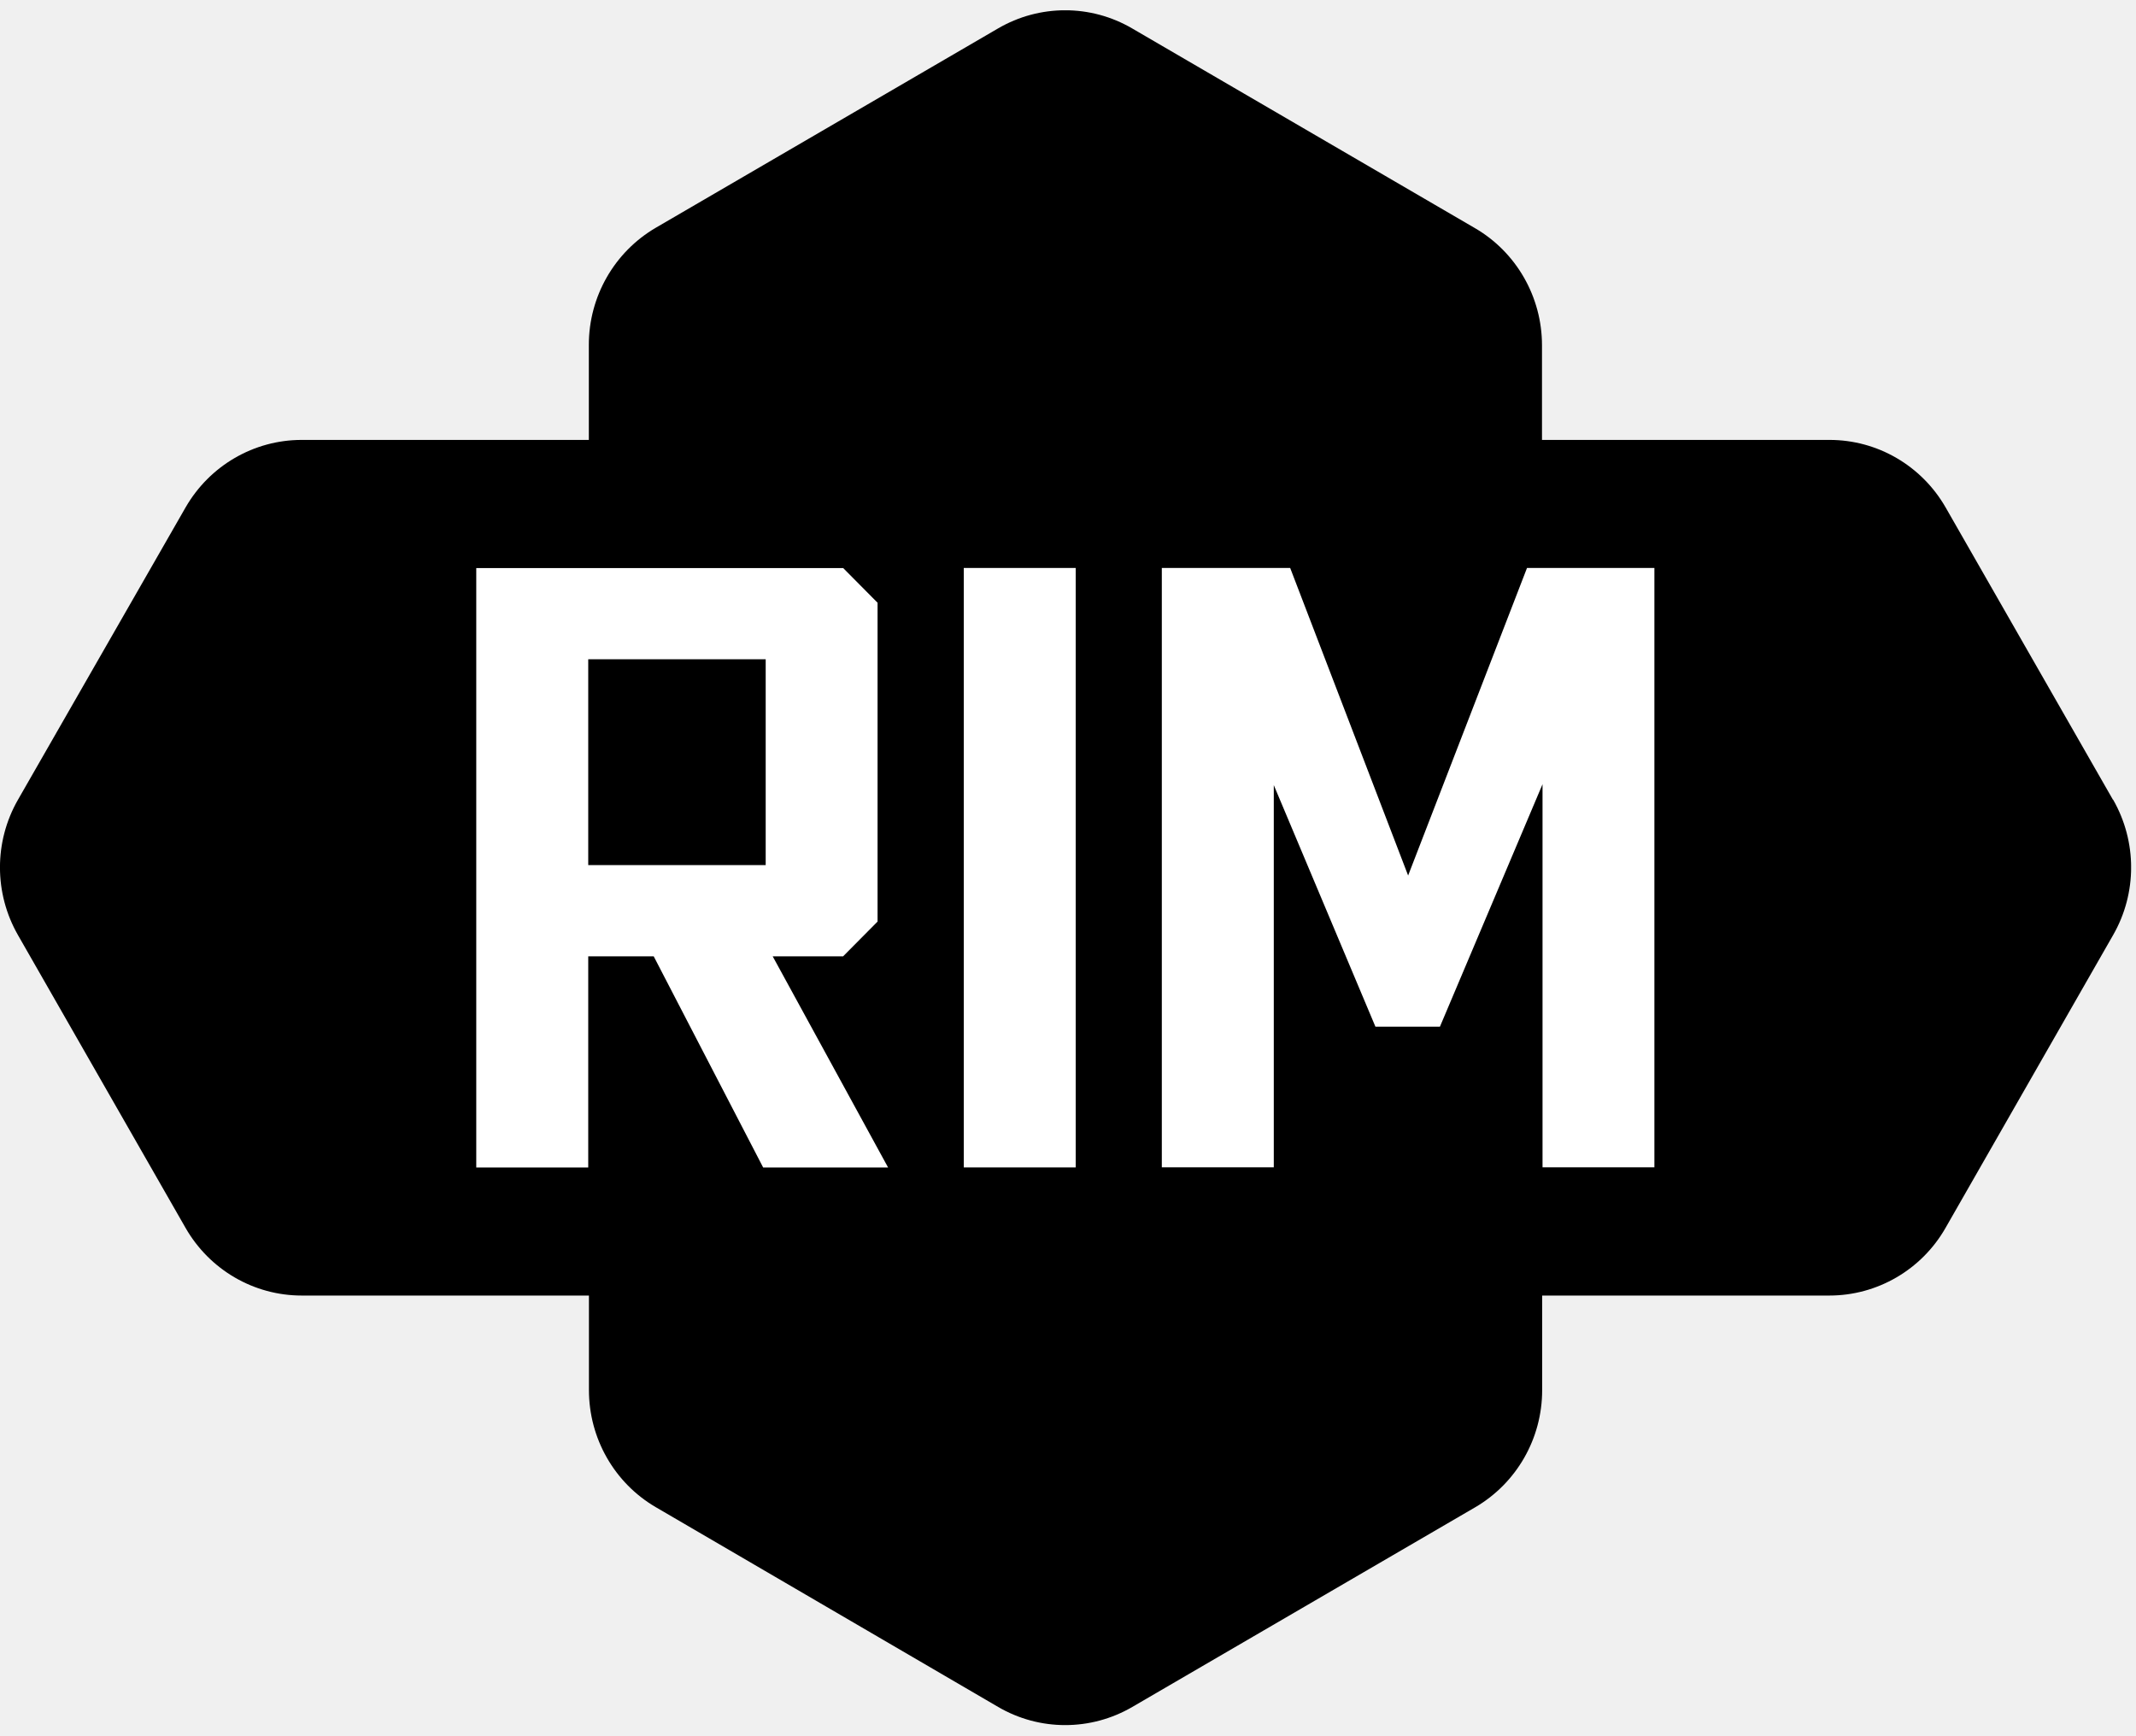
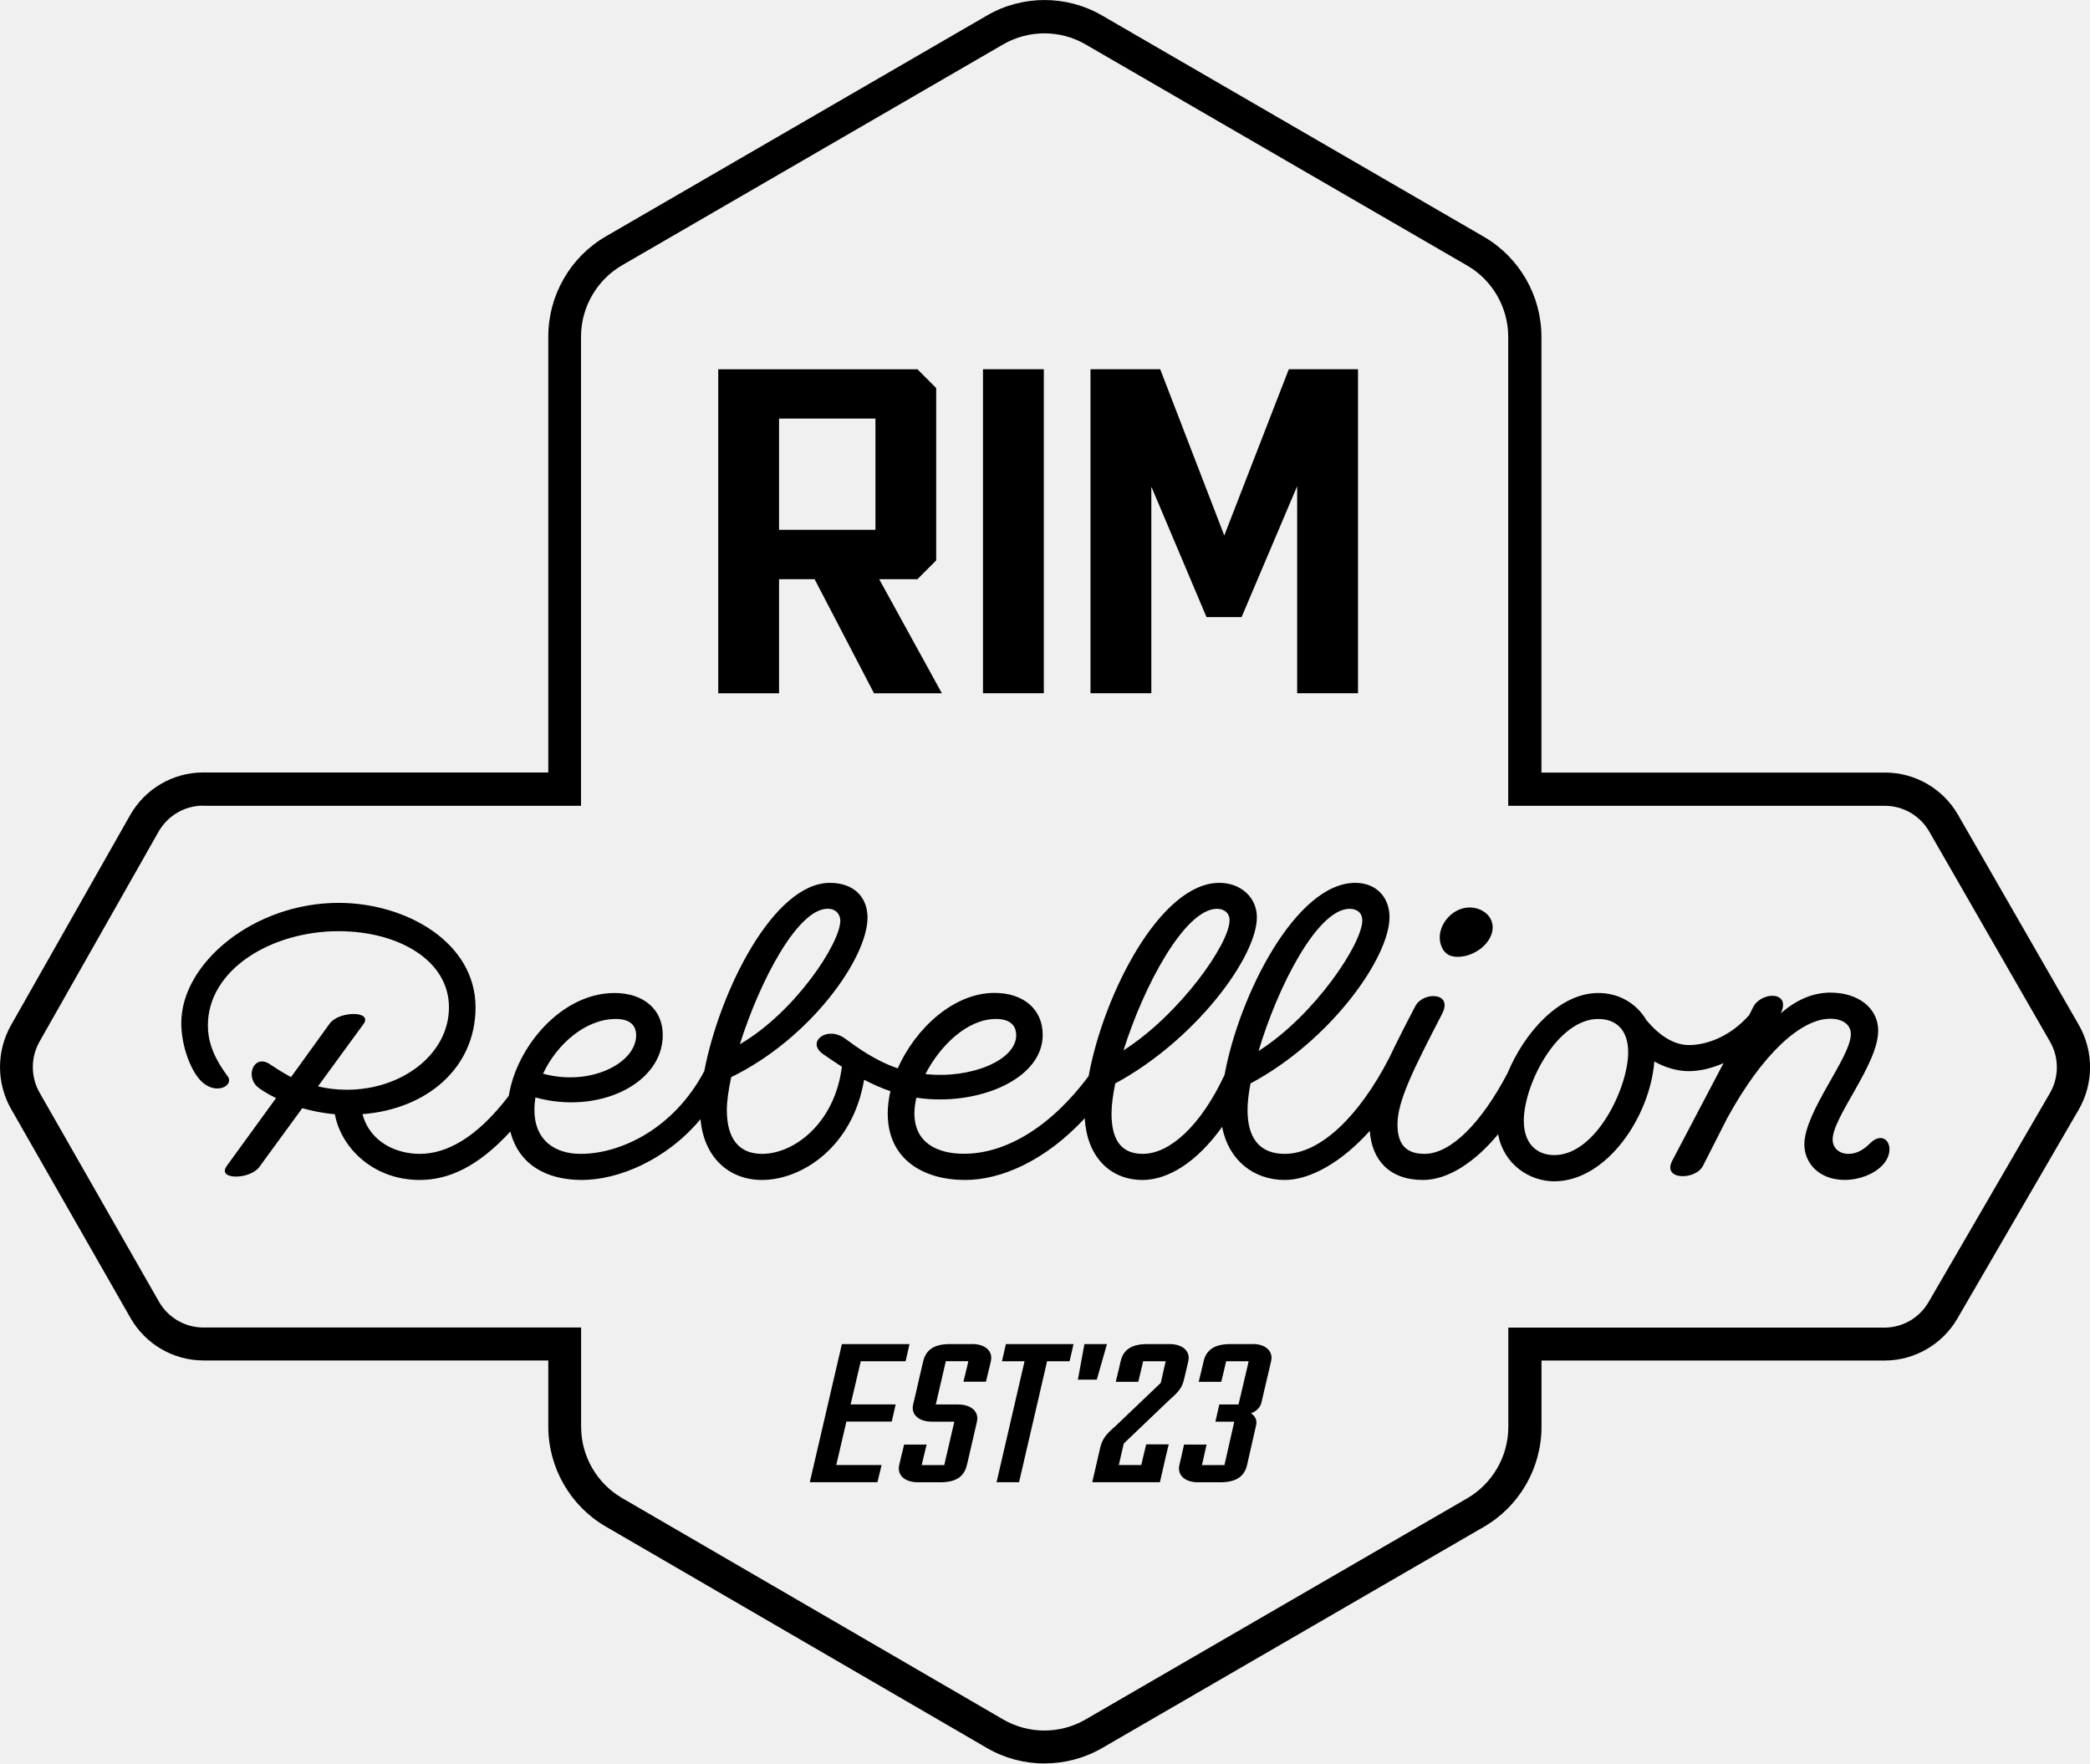
- <svg xmlns="http://www.w3.org/2000/svg" width="64" height="52" viewBox="0 0 64 52" fill="none">
-   <g clip-path="url(#clip0_3606_1298)">
-     <path d="M63.309 23.963L58.297 15.207C57.577 13.953 56.253 13.182 54.819 13.182H46.202V10.346C46.202 8.899 45.435 7.558 44.195 6.837L33.923 0.852C32.681 0.126 31.149 0.126 29.904 0.852L19.65 6.824C18.408 7.55 17.643 8.886 17.643 10.333V13.182H9.04C7.605 13.182 6.281 13.953 5.561 15.204L0.539 23.963C-0.181 25.217 -0.181 26.765 0.539 28.021L5.561 36.796C6.281 38.05 7.605 38.821 9.04 38.821H17.646V41.654C17.646 43.101 18.41 44.44 19.65 45.163L29.906 51.148C31.149 51.874 32.683 51.874 33.928 51.148L44.2 45.166C45.443 44.44 46.207 43.104 46.207 41.657V38.821H54.813C56.248 38.821 57.577 38.047 58.292 36.796L63.315 28.018C64.034 26.765 64.034 25.22 63.315 23.963H63.309Z" fill="black" />
-     <path d="M22.942 25.922H17.625V19.755H22.942V25.922ZM25.264 28.654L26.294 27.615V18.061L25.264 17.022H14.27V34.983H17.625V28.657H19.587L22.866 34.983H26.609L23.152 28.657H25.27H25.267L25.264 28.654Z" fill="white" />
-     <path d="M32.231 17.019H28.877V34.981H32.231V17.019Z" fill="white" />
-     <path d="M45.753 17.019L42.191 26.235L38.657 17.019H34.811V34.978H38.166V23.526L41.211 30.764H43.144L46.218 23.499V34.978H49.57V17.019H45.753Z" fill="white" />
+ <svg xmlns="http://www.w3.org/2000/svg" width="64" height="54" viewBox="0 0 64 54" fill="none">
+   <g clip-path="url(#clip0_6169_6485)">
+     <g clip-path="url(#clip1_6169_6485)">
+       <path d="M38.357 41.158H37.667C37.191 41.158 36.937 41.338 36.857 41.684L36.809 41.891L36.707 42.313H37.397L37.499 41.891L37.547 41.684H38.236L38.189 41.891L37.926 43.007H37.338L37.218 43.533H37.796L37.542 44.656L37.495 44.863H36.805L36.853 44.656L36.948 44.235H36.258L36.163 44.656L36.115 44.863C36.045 45.166 36.281 45.389 36.68 45.389H37.37C37.855 45.389 38.107 45.209 38.187 44.863L38.234 44.656L38.465 43.64C38.497 43.501 38.45 43.369 38.307 43.276C38.488 43.21 38.599 43.089 38.631 42.932L38.876 41.887L38.924 41.68C38.994 41.377 38.758 41.154 38.352 41.154L38.357 41.158ZM36.34 41.891L36.388 41.684C36.458 41.381 36.222 41.158 35.816 41.158H35.126C34.641 41.158 34.396 41.338 34.316 41.684L34.269 41.891L34.167 42.313H34.856L34.958 41.891L35.006 41.684H35.696L35.648 41.891L35.546 42.345L34.148 43.679C33.863 43.927 33.761 44.059 33.695 44.312L33.568 44.861L33.447 45.387H35.519L35.639 44.861L35.687 44.649L35.789 44.228H35.099L34.997 44.649L34.949 44.861H34.26L34.412 44.203L35.809 42.868C36.095 42.62 36.197 42.488 36.254 42.251L36.342 41.887L36.34 41.891ZM33.897 41.158H33.207L33.007 42.247H33.586L33.897 41.158ZM30.684 41.684H31.374L30.517 45.387H31.206L32.064 41.684H32.753L32.874 41.158H30.802L30.682 41.684H30.684ZM29.77 41.158H29.081C28.604 41.158 28.35 41.338 28.271 41.684L28.248 41.775L28.01 42.807L27.962 43.007C27.892 43.31 28.128 43.533 28.534 43.533H29.224L29.201 43.629L28.963 44.656L28.915 44.863H28.225L28.273 44.656L28.375 44.235H27.686L27.583 44.656L27.536 44.863C27.465 45.166 27.701 45.389 28.107 45.389H28.797C29.282 45.389 29.527 45.209 29.607 44.863L29.63 44.772L29.868 43.741L29.915 43.533C29.986 43.237 29.75 43.007 29.344 43.007H28.654L28.677 42.916L28.915 41.889L28.963 41.682H29.652L29.605 41.889L29.503 42.31H30.192L30.294 41.889L30.342 41.682C30.412 41.379 30.176 41.156 29.77 41.156V41.158ZM26.352 41.684H27.731L27.851 41.158H25.78L24.798 45.387H26.869L26.996 44.861H25.608L25.918 43.531H27.307L27.427 43.005H26.048L26.358 41.682L26.352 41.684ZM49.858 32.224C49.858 31.488 49.441 31.202 48.942 31.202C47.689 31.202 46.662 33.203 46.662 34.319C46.662 35.043 47.079 35.371 47.599 35.371C48.871 35.371 49.858 33.306 49.858 32.224ZM44.117 28.911C44.187 29.157 44.35 29.3 44.636 29.3C45.246 29.3 45.838 28.738 45.684 28.236C45.614 27.981 45.328 27.788 45.001 27.788C44.441 27.788 43.962 28.391 44.117 28.911ZM41.716 28.186C41.716 27.941 41.544 27.829 41.328 27.829C40.339 27.829 39.119 30.229 38.54 32.183C40.26 31.09 41.716 28.892 41.716 28.186ZM37.653 28.186C37.653 27.952 37.481 27.829 37.266 27.829C36.288 27.829 35.024 30.179 34.405 32.163C36.136 31.058 37.651 28.892 37.651 28.186H37.653ZM31.118 31.703C31.118 31.386 30.914 31.202 30.496 31.202C29.62 31.202 28.786 32.019 28.339 32.889C29.713 33.044 31.118 32.47 31.118 31.703ZM25.732 28.195C25.732 28.011 25.61 27.827 25.344 27.827C24.419 27.827 23.257 30.065 22.656 31.976C24.346 30.994 25.732 28.879 25.732 28.193V28.195ZM19.48 31.703C19.48 31.386 19.276 31.202 18.859 31.202C17.933 31.202 17.055 31.969 16.629 32.878C18.085 33.276 19.48 32.55 19.48 31.703ZM6.946 35.699L8.453 33.625C8.158 33.481 7.965 33.349 7.892 33.288C7.505 32.96 7.77 32.286 8.24 32.572C8.382 32.664 8.607 32.819 8.911 32.983L10.093 31.347C10.377 30.949 11.427 30.949 11.132 31.356L9.737 33.267C10 33.329 10.297 33.37 10.621 33.37C12.303 33.37 13.748 32.286 13.748 30.844C13.748 29.402 12.191 28.514 10.367 28.514C8.31 28.514 6.366 29.689 6.366 31.397C6.366 31.826 6.488 32.306 6.967 32.951C7.191 33.247 6.59 33.563 6.141 33.085C5.835 32.768 5.551 32.021 5.551 31.327C5.551 29.487 7.781 27.647 10.367 27.647C12.434 27.647 14.562 28.854 14.562 30.846C14.562 32.707 13.065 33.964 11.1 34.117C11.345 35.016 12.189 35.333 12.851 35.333C13.657 35.333 14.582 34.864 15.581 33.554C15.814 32.062 17.189 30.407 18.818 30.407C19.693 30.407 20.295 30.896 20.295 31.694C20.295 33.206 18.298 34.137 16.395 33.604C16.375 33.739 16.365 33.859 16.365 33.994C16.365 34.902 16.976 35.333 17.781 35.333C19.004 35.333 20.633 34.565 21.567 32.798C22.035 30.354 23.684 27.034 25.415 27.034C26.15 27.034 26.565 27.474 26.565 28.098C26.565 29.334 24.825 31.798 22.391 32.983C22.309 33.372 22.257 33.718 22.257 33.994C22.257 34.822 22.593 35.333 23.337 35.333C24.326 35.333 25.567 34.383 25.78 32.664C25.587 32.541 25.392 32.409 25.199 32.274C24.68 31.905 25.322 31.395 25.882 31.805C26.218 32.051 26.778 32.47 27.49 32.714C28.042 31.477 29.21 30.404 30.453 30.404C31.329 30.404 31.93 30.894 31.93 31.691C31.93 33.071 29.893 33.889 28.062 33.613C28.021 33.786 28.001 33.941 28.001 34.094C28.001 35.002 28.713 35.33 29.518 35.33C30.709 35.33 32.093 34.615 33.336 32.951C33.795 30.436 35.535 27.034 37.338 27.034C38.01 27.034 38.488 27.494 38.488 28.086C38.488 29.314 36.594 31.858 34.151 33.176C34.081 33.525 34.037 33.841 34.037 34.096C34.037 34.82 34.271 35.333 34.995 35.333C35.809 35.333 36.766 34.486 37.499 32.912C37.946 30.468 39.688 27.034 41.501 27.034C42.132 27.034 42.549 27.462 42.549 28.086C42.549 29.323 40.745 31.869 38.293 33.176C38.232 33.493 38.202 33.768 38.202 33.994C38.202 34.822 38.55 35.333 39.341 35.333C40.441 35.333 41.632 34.158 42.538 32.4C42.751 31.951 43.016 31.427 43.343 30.805C43.568 30.366 44.514 30.366 44.157 31.051C43.273 32.757 42.794 33.72 42.794 34.424C42.794 34.914 42.948 35.333 43.62 35.333C44.425 35.333 45.36 34.392 46.165 32.859C46.684 31.611 47.753 30.407 48.944 30.407C49.575 30.407 50.114 30.723 50.421 31.245C50.818 31.714 51.256 32.001 51.723 32.001C52.19 32.001 52.934 31.796 53.565 31.081L53.687 30.835C53.941 30.354 54.858 30.345 54.531 31.029C54.978 30.639 55.489 30.395 56.049 30.395C56.913 30.395 57.514 30.876 57.514 31.561C57.514 32.593 56.119 34.199 56.119 34.893C56.119 35.139 56.303 35.333 56.607 35.333C56.87 35.333 57.086 35.189 57.258 35.016C57.737 34.536 58.122 35.189 57.635 35.69C57.381 35.954 56.943 36.13 56.484 36.13C55.711 36.13 55.253 35.62 55.253 35.046C55.253 34.035 56.677 32.377 56.677 31.664C56.677 31.379 56.432 31.195 56.047 31.195C55.151 31.195 53.969 32.267 52.891 34.239L52.147 35.702C51.922 36.141 50.886 36.15 51.21 35.538L52.778 32.554C52.41 32.718 52.034 32.8 51.718 32.8C51.351 32.8 50.983 32.686 50.659 32.504C50.525 34.201 49.194 36.173 47.594 36.173C46.841 36.173 46.047 35.663 45.875 34.731C45.174 35.579 44.348 36.132 43.574 36.132C42.526 36.132 42.005 35.499 41.946 34.629C41.081 35.59 40.122 36.132 39.339 36.132C38.393 36.132 37.619 35.529 37.424 34.506C36.651 35.59 35.764 36.132 34.99 36.132C33.972 36.132 33.28 35.396 33.218 34.242C32.027 35.529 30.673 36.132 29.555 36.132C28.273 36.132 27.184 35.499 27.184 34.098C27.184 33.873 27.214 33.638 27.266 33.413C26.991 33.322 26.726 33.199 26.46 33.064C26.113 35.13 24.546 36.132 23.334 36.132C22.327 36.132 21.554 35.447 21.451 34.271C20.392 35.538 18.918 36.132 17.817 36.132C16.717 36.132 15.882 35.651 15.628 34.65C14.639 35.722 13.745 36.132 12.849 36.132C11.443 36.132 10.447 35.16 10.254 34.119C9.886 34.089 9.553 34.016 9.256 33.934L7.942 35.733C7.647 36.132 6.629 36.132 6.944 35.704H6.946V35.699ZM39.466 11.307L37.49 16.397L35.528 11.307H33.393V21.227H35.256V14.9L36.946 18.897H38.019L39.722 14.887V21.227H41.585V11.307H39.466ZM30.101 21.227H31.964V11.307H30.101V21.227ZM26.808 16.224H23.856V12.817H26.808V16.224ZM28.096 17.733L28.668 17.16V11.883L28.096 11.309H21.994V21.229H23.856V17.736H24.945L26.764 21.229H28.842L26.923 17.736H28.098L28.096 17.733ZM6.218 24.67C5.658 24.67 5.136 24.975 4.857 25.465L1.209 31.898C0.937 32.379 0.937 32.976 1.212 33.458L4.868 39.86C5.145 40.347 5.667 40.65 6.227 40.65H17.795V43.688C17.795 44.585 18.273 45.421 19.049 45.872L30.723 52.654C31.497 53.103 32.461 53.105 33.239 52.654L44.931 45.879C45.704 45.43 46.188 44.592 46.188 43.695V40.653H57.705C58.261 40.653 58.778 40.354 59.057 39.871L62.773 33.472C63.054 32.987 63.056 32.381 62.775 31.896L59.075 25.46C58.796 24.975 58.277 24.675 57.721 24.675H46.185V10.316C46.185 9.417 45.704 8.581 44.929 8.132L33.237 1.357C32.463 0.909 31.499 0.909 30.723 1.357L19.049 8.123C18.276 8.572 17.792 9.41 17.792 10.307V24.675H6.218V24.67ZM31.987 54C31.376 54 30.766 53.843 30.222 53.526L18.548 46.744C17.463 46.114 16.79 44.941 16.79 43.684V41.659H6.232C5.311 41.659 4.456 41.163 3.997 40.359L0.34 33.959C-0.111 33.169 -0.113 32.188 0.336 31.395L3.984 24.962C4.44 24.155 5.297 23.654 6.221 23.654H16.79V10.3C16.79 9.041 17.466 7.868 18.55 7.24L30.224 0.474C31.311 -0.157 32.66 -0.157 33.747 0.474L45.441 7.251C46.528 7.882 47.202 9.055 47.202 10.312V23.657H57.728C58.644 23.657 59.499 24.151 59.958 24.95L63.658 31.386C64.118 32.188 64.116 33.181 63.653 33.98L59.937 40.379C59.477 41.169 58.624 41.661 57.712 41.661H47.204V43.691C47.204 44.95 46.528 46.123 45.444 46.751L33.752 53.526C33.207 53.84 32.599 53.998 31.991 53.998H31.989L31.987 54Z" fill="black" />
+     </g>
  </g>
  <defs>
-     <clipPath id="clip0_3606_1298">
-       <rect width="63.853" height="51.382" fill="white" transform="translate(0 0.309082)" />
+     <clipPath id="clip0_6169_6485">
+       <rect width="64" height="54" fill="black" />
+     </clipPath>
+     <clipPath id="clip1_6169_6485">
+       <rect width="64" height="54" fill="black" />
    </clipPath>
  </defs>
</svg>
